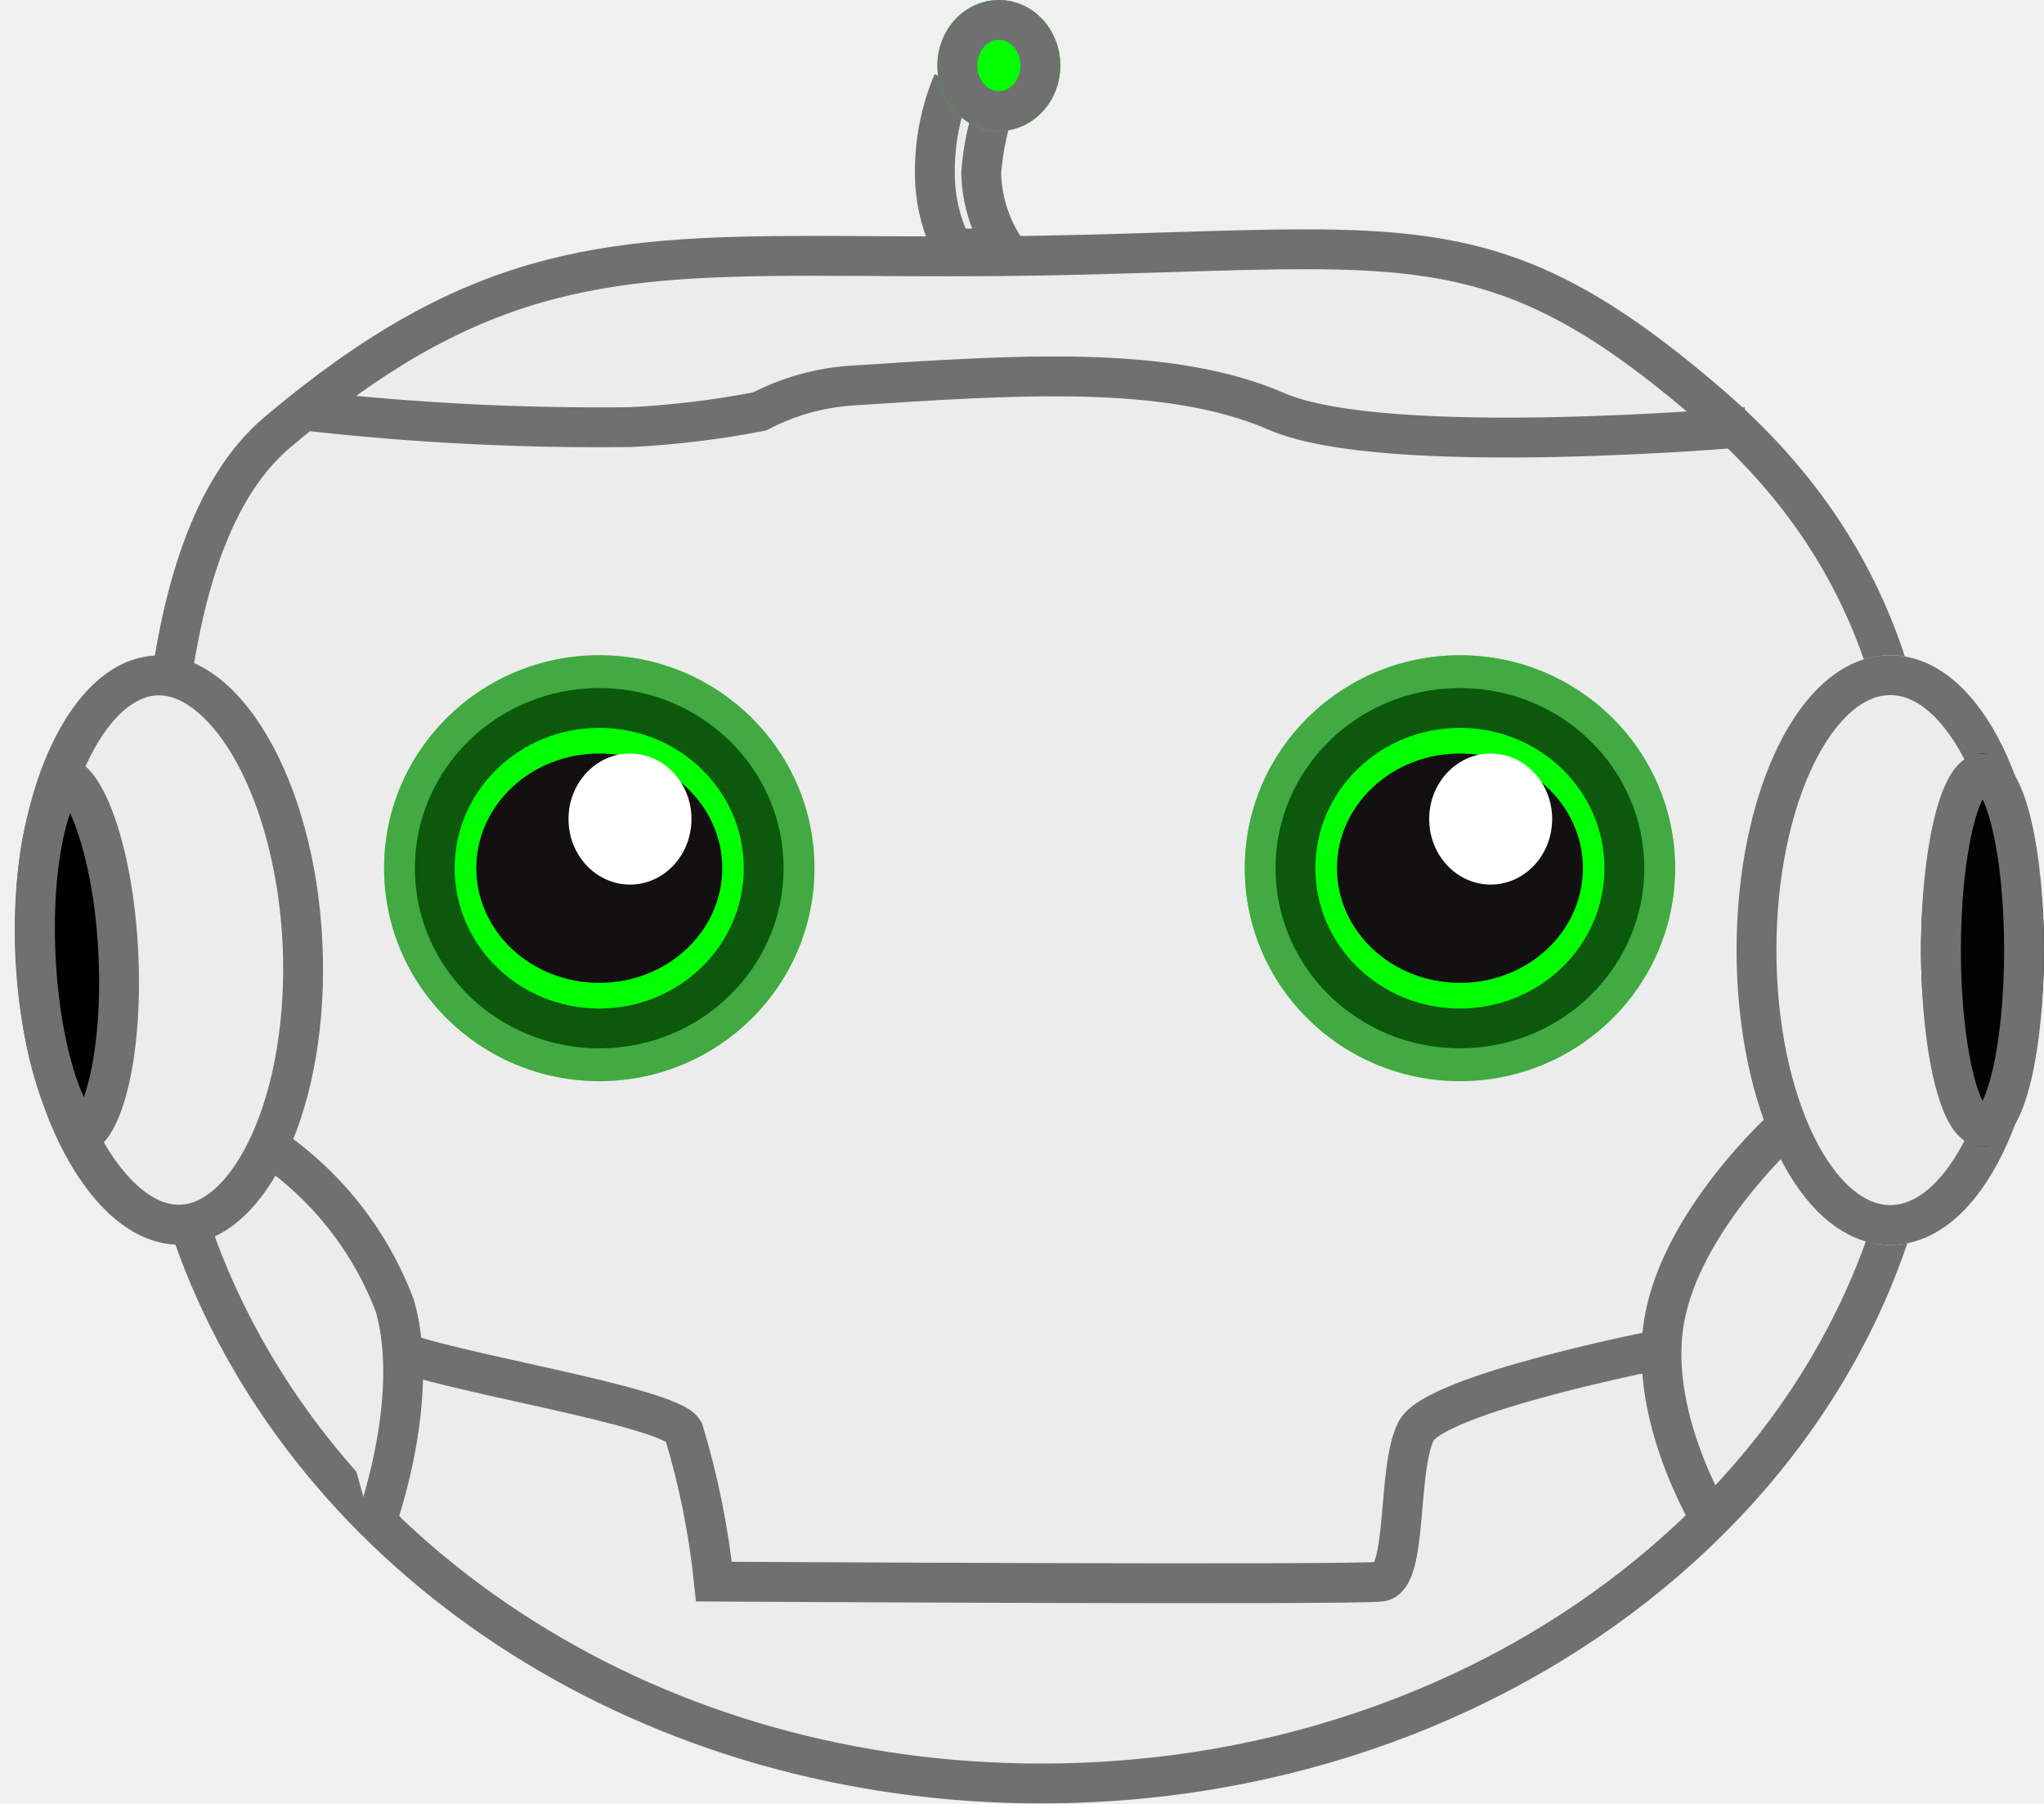
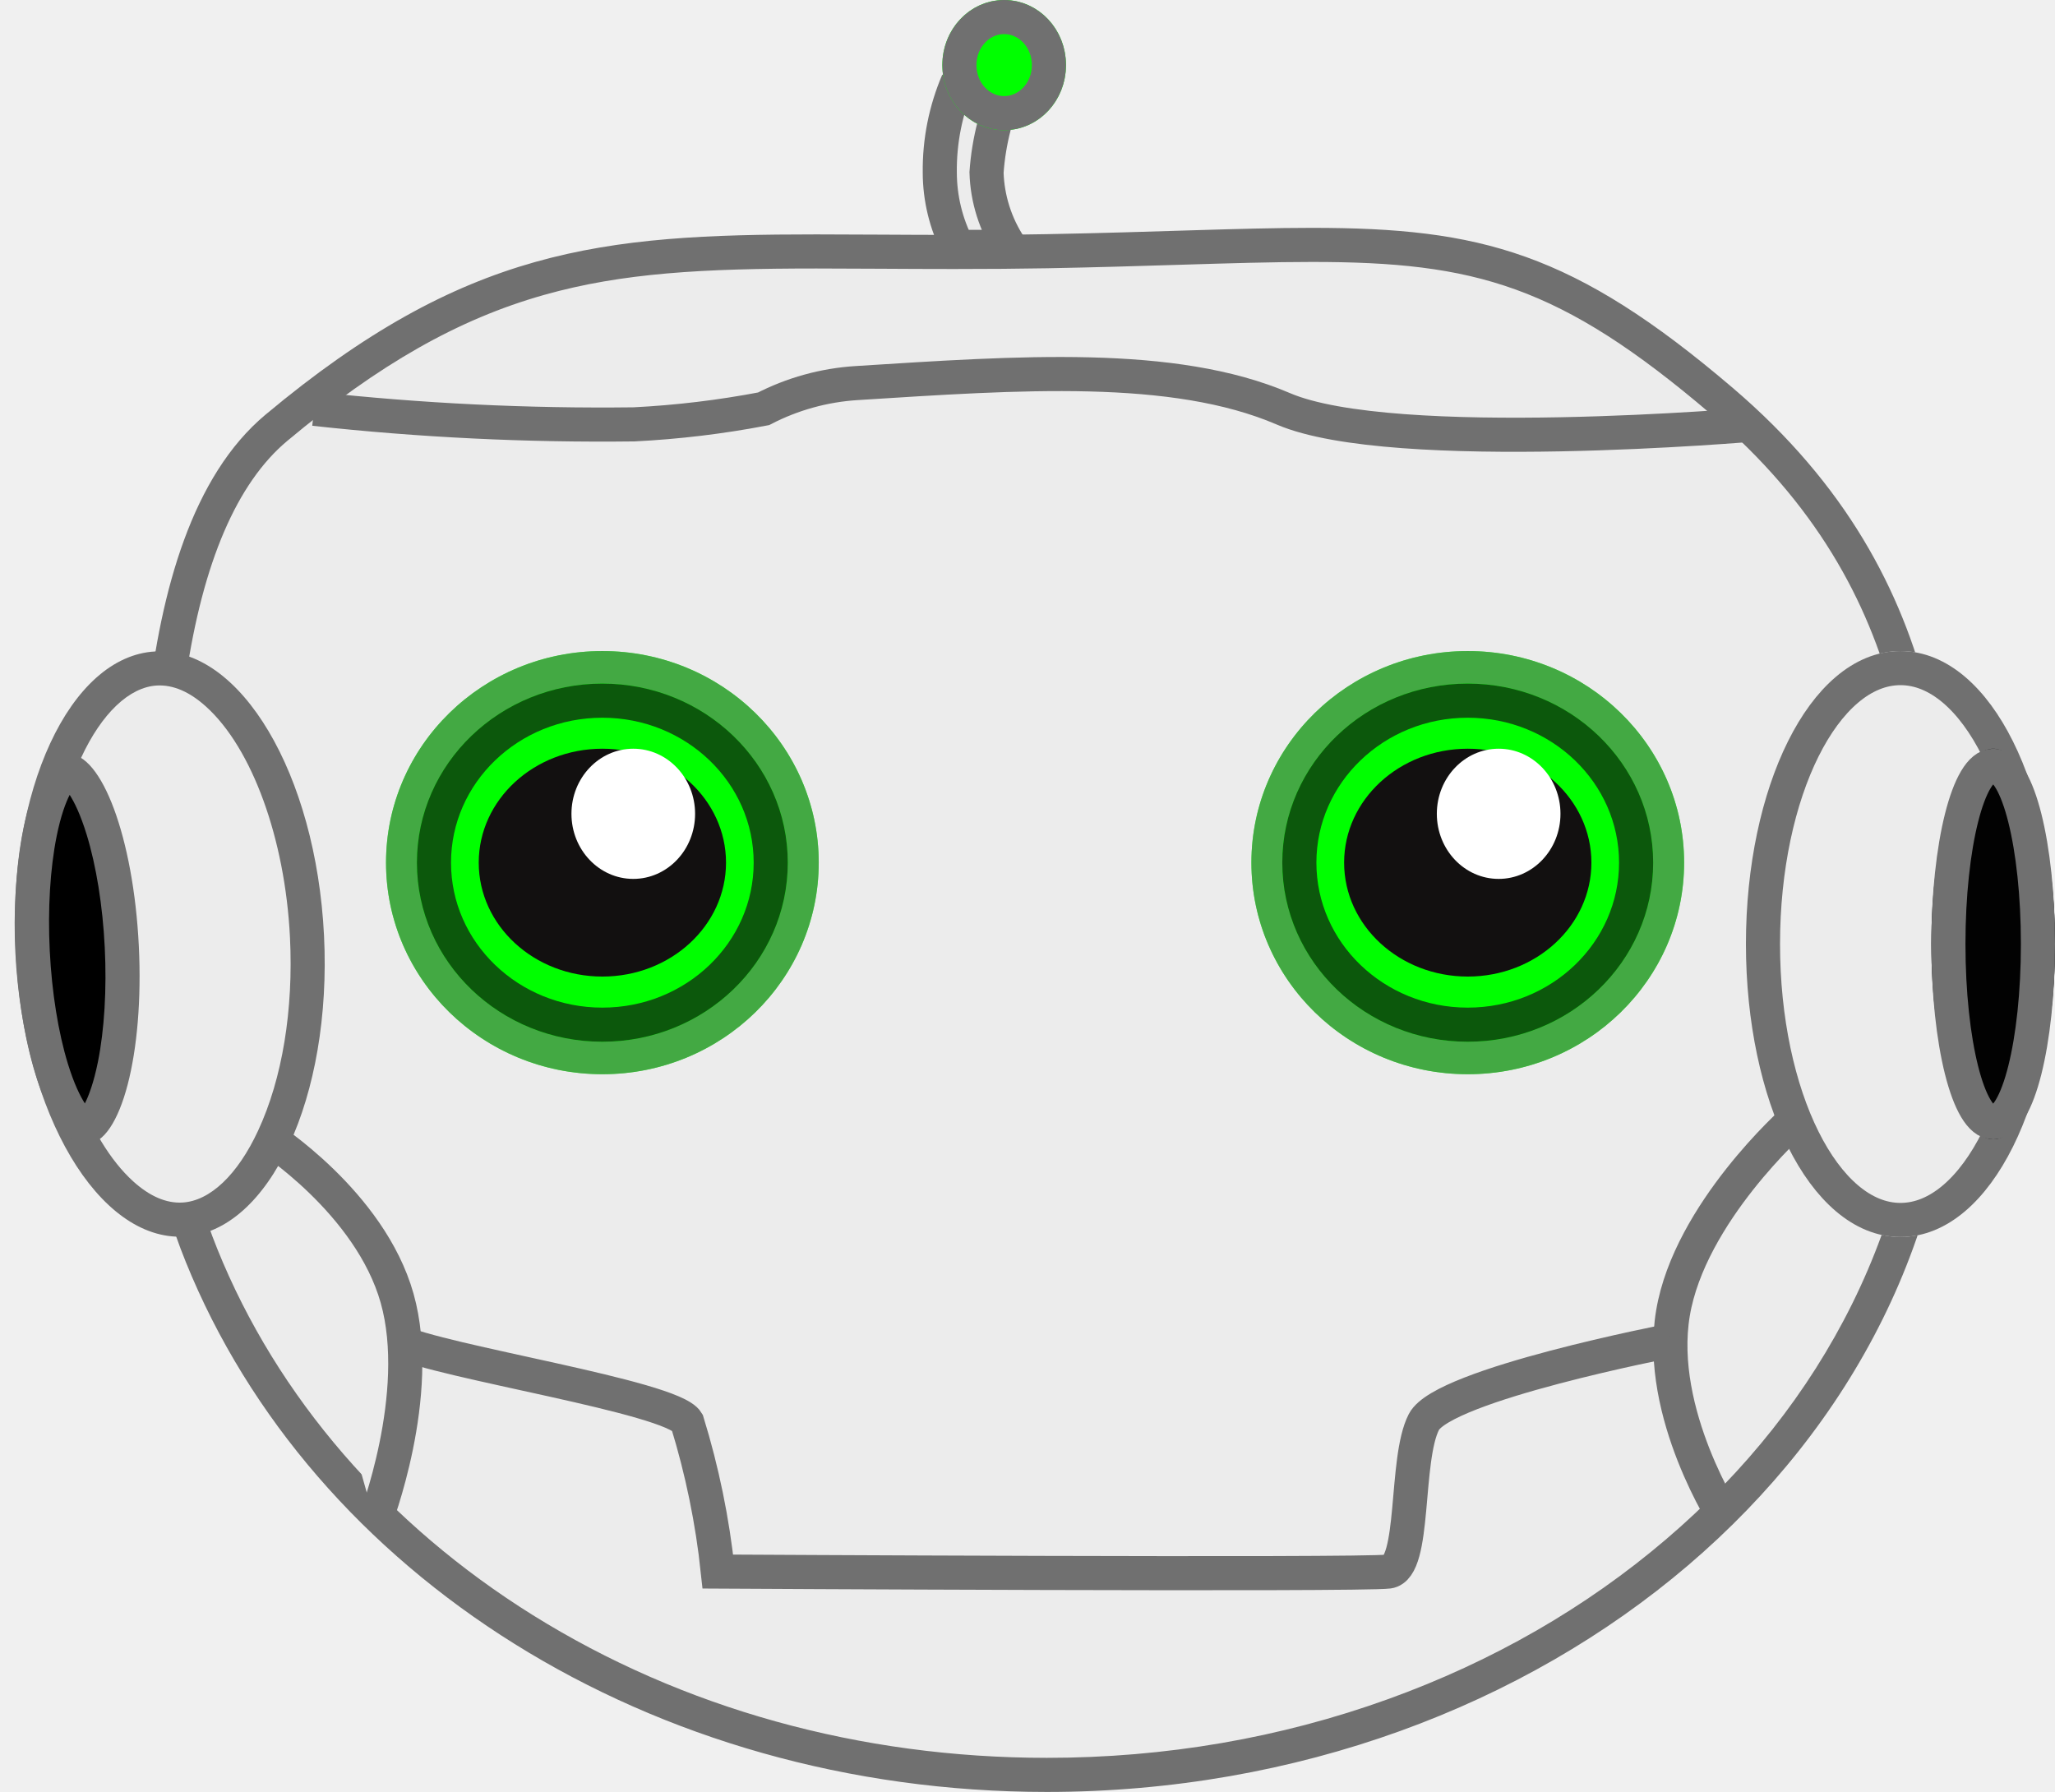
- <svg xmlns="http://www.w3.org/2000/svg" viewBox="0 0 51.295 45.248">
+ <svg xmlns="http://www.w3.org/2000/svg" viewBox="0 0 60.267 52.551">
  <defs>
    <style>
      .cls-1, .cls-2 {
        fill: #ececec;
      }

      .cls-2, .cls-3, .cls-4, .cls-9 {
        stroke: #707070;
      }

      .cls-3 {
        fill: #020202;
      }

      .cls-12, .cls-4 {
        fill: none;
      }

      .cls-5, .cls-6, .cls-9 {
        fill: lime;
      }

      .cls-5 {
        stroke: rgba(112,112,112,0.6);
      }

      .cls-6 {
        stroke: #0c580c;
      }

      .cls-7 {
        fill: #121010;
      }

      .cls-8 {
        fill: #fff;
      }

      .cls-10, .cls-11 {
        stroke: none;
      }

      .cls-11 {
        fill: #707070;
      }
    </style>
  </defs>
-   <g id="Group_13" data-name="Group 13" transform="translate(0.04)">
-     <g id="Path_42" data-name="Path 42" class="cls-1" transform="translate(48.731 45.248) rotate(180)">
-       <path class="cls-10" d="M 16.024 38.994 C 11.863 38.994 9.7 38.402 5.844 35.073 C 3.455 33.01 1.926 30.597 1.17 27.694 C 0.497 25.111 0.499 22.473 0.5 19.922 L 0.5 19.545 C 0.5 16.983 1.082 14.498 2.228 12.157 C 3.339 9.891 4.93 7.854 6.958 6.103 C 8.991 4.348 11.36 2.969 13.999 2.006 C 16.735 1.007 19.642 0.5 22.639 0.5 C 27.362 0.5 31.863 1.765 35.655 4.159 C 39.374 6.507 42.144 9.761 43.666 13.57 C 44.384 15.359 44.778 17.481 44.778 19.545 C 44.778 19.919 44.784 20.345 44.789 20.796 C 44.815 22.825 44.849 25.604 44.472 28.203 C 44.039 31.19 43.146 33.273 41.817 34.396 C 39.486 36.366 37.47 37.524 35.279 38.15 C 33.289 38.718 31.246 38.829 28.389 38.829 C 27.882 38.829 27.361 38.826 26.809 38.823 C 26.215 38.819 25.6 38.816 24.954 38.816 C 24.111 38.816 23.351 38.822 22.63 38.835 C 21.428 38.857 20.328 38.892 19.357 38.922 C 18.098 38.96 17.011 38.994 16.024 38.994 Z" />
-       <path class="cls-11" d="M 22.639 1 C 19.7 1 16.851 1.496 14.17 2.475 C 11.588 3.418 9.272 4.766 7.285 6.482 C 5.308 8.188 3.758 10.172 2.677 12.377 C 1.565 14.649 1 17.06 1 19.545 L 1 19.923 C 0.997 24.987 0.993 30.225 6.171 34.694 C 9.907 37.92 12.001 38.494 16.024 38.494 C 17.004 38.494 18.087 38.461 19.342 38.422 C 20.314 38.392 21.416 38.358 22.621 38.335 C 23.345 38.322 24.108 38.316 24.954 38.316 C 25.601 38.316 26.217 38.319 26.813 38.323 C 27.363 38.326 27.883 38.329 28.389 38.329 C 31.202 38.329 33.208 38.221 35.142 37.669 C 37.261 37.064 39.22 35.937 41.494 34.014 C 44.423 31.539 44.336 24.555 44.289 20.802 C 44.284 20.35 44.278 19.922 44.278 19.545 C 44.278 17.543 43.896 15.487 43.202 13.755 C 41.719 10.045 39.017 6.873 35.388 4.582 C 31.676 2.239 27.267 1 22.639 1 M 22.639 -3.814697265625e-06 C 32.554 -3.814697265625e-06 40.981 5.503 44.131 13.384 C 44.844 15.164 45.278 17.311 45.278 19.545 C 45.278 23.237 45.796 31.689 42.14 34.778 C 37.165 38.983 33.768 39.329 28.389 39.329 C 27.33 39.329 26.194 39.316 24.954 39.316 C 24.22 39.316 23.451 39.32 22.639 39.335 C 19.919 39.385 17.803 39.494 16.024 39.494 C 11.816 39.494 9.495 38.886 5.517 35.451 C -0.143 30.565 0 24.77 0 19.545 C 0 8.751 10.136 -3.814697265625e-06 22.639 -3.814697265625e-06 Z" />
+   <g id="Group_13" data-name="Group 13" transform="translate(0.035)">
+     <g id="Path_42" data-name="Path 42" class="cls-1" transform="translate(57.267 52.551) rotate(180)">
+       <path class="cls-10" d="M 18.829 45.369 C 15.666 45.369 14.101 45.04 12.723 44.546 C 10.914 43.898 9.089 42.74 6.807 40.793 C 3.987 38.386 2.182 35.57 1.289 32.183 C 0.496 29.173 0.498 26.105 0.5 23.138 L 0.5 22.7 C 0.5 19.713 1.186 16.815 2.539 14.086 C 3.848 11.444 5.725 9.07 8.116 7.029 C 10.513 4.983 13.306 3.377 16.417 2.254 C 19.642 1.09 23.069 0.5 26.602 0.5 C 32.168 0.5 37.474 1.974 41.944 4.764 C 44.103 6.111 46.009 7.732 47.607 9.581 C 49.223 11.451 50.496 13.52 51.391 15.732 C 52.249 17.849 52.703 20.258 52.703 22.7 C 52.703 23.133 52.709 23.628 52.716 24.152 C 52.746 26.511 52.786 29.741 52.342 32.766 C 51.831 36.254 50.772 38.69 49.194 40.008 C 46.446 42.304 44.066 43.654 41.479 44.385 C 39.13 45.047 36.723 45.177 33.358 45.177 C 32.761 45.177 32.149 45.174 31.501 45.17 C 30.802 45.166 30.08 45.162 29.321 45.162 C 28.331 45.162 27.439 45.169 26.593 45.184 C 25.181 45.21 23.888 45.25 22.748 45.284 C 21.268 45.33 19.99 45.369 18.829 45.369 Z" />
+       <path class="cls-11" d="M 26.602 1 C 23.127 1 19.757 1.58 16.587 2.724 C 13.533 3.827 10.792 5.403 8.441 7.409 C 6.101 9.406 4.266 11.727 2.987 14.308 C 1.669 16.967 1 19.791 1 22.7 L 1 23.138 C 0.996 29.055 0.992 35.173 7.132 40.413 C 11.565 44.195 14.05 44.869 18.829 44.869 C 19.983 44.869 21.257 44.83 22.733 44.785 C 23.875 44.75 25.169 44.71 26.584 44.684 C 27.433 44.669 28.329 44.662 29.321 44.662 C 30.081 44.662 30.805 44.666 31.504 44.67 C 32.151 44.674 32.763 44.677 33.358 44.677 C 36.679 44.677 39.05 44.55 41.343 43.903 C 43.859 43.193 46.182 41.873 48.874 39.624 C 50.354 38.388 51.354 36.056 51.848 32.694 C 52.286 29.708 52.245 26.5 52.216 24.158 C 52.209 23.633 52.203 23.136 52.203 22.7 C 52.203 20.356 51.75 17.948 50.927 15.919 C 50.054 13.758 48.809 11.736 47.229 9.908 C 45.663 8.097 43.796 6.509 41.68 5.188 C 37.289 2.448 32.075 1 26.602 1 M 26.602 -3.814697265625e-06 C 38.252 -3.814697265625e-06 48.153 6.391 51.854 15.544 C 52.693 17.611 53.203 20.105 53.203 22.7 C 53.203 26.987 53.811 36.803 49.515 40.391 C 43.67 45.275 39.678 45.677 33.358 45.677 C 32.113 45.677 30.778 45.662 29.321 45.662 C 28.459 45.662 27.556 45.667 26.602 45.684 C 23.405 45.742 20.919 45.869 18.829 45.869 C 13.885 45.869 11.157 45.162 6.483 41.173 C -0.168 35.498 0 28.768 0 22.7 C 0 10.163 11.91 -3.814697265625e-06 26.602 -3.814697265625e-06 Z" />
    </g>
-     <g id="Ellipse_22" data-name="Ellipse 22" class="cls-2" transform="translate(43.54 16.44)">
-       <ellipse class="cls-10" cx="3.857" cy="7.398" rx="3.857" ry="7.398" />
-       <ellipse class="cls-12" cx="3.857" cy="7.398" rx="3.357" ry="6.898" />
+     <g id="Ellipse_22" data-name="Ellipse 22" class="cls-2" transform="translate(51.168 19.093)">
+       <ellipse class="cls-10" cx="4.532" cy="8.592" rx="4.532" ry="8.592" />
+       <ellipse class="cls-12" cx="4.532" cy="8.592" rx="4.032" ry="8.092" />
    </g>
-     <g id="Ellipse_23" data-name="Ellipse 23" class="cls-3" transform="translate(48.169 18.905)">
-       <ellipse class="cls-10" cx="1.543" cy="4.932" rx="1.543" ry="4.932" />
-       <ellipse class="cls-12" cx="1.543" cy="4.932" rx="1.043" ry="4.432" />
+     <g id="Ellipse_23" data-name="Ellipse 23" class="cls-3" transform="translate(56.606 21.957)">
+       <ellipse class="cls-10" cx="1.813" cy="5.728" rx="1.813" ry="5.728" />
+       <ellipse class="cls-12" cx="1.813" cy="5.728" rx="1.313" ry="5.228" />
    </g>
-     <path id="Path_43" data-name="Path 43" class="cls-4" d="M1225.643,766.451s-2.6,2.337-3.022,4.87,1.347,5.263,1.347,5.263" transform="translate(-1180.901 -738.162)" />
-     <path id="Path_44" data-name="Path 44" class="cls-2" d="M3.108.031S.6,2.374.14,4.858A8.444,8.444,0,0,0,1.285,9.964" transform="matrix(-0.899, 0.438, -0.438, -0.899, 12.129, 37.087)" />
-     <path id="Path_45" data-name="Path 45" class="cls-4" d="M1181.056,772.58c1.1.54,6.873,1.419,7.247,2.053a20.182,20.182,0,0,1,.762,3.778s16.048.093,16.736,0,.4-2.831.886-3.778,6.156-2.053,6.156-2.053" transform="translate(-1171.189 -738.728)" />
-     <g id="Group_10" data-name="Group 10" transform="translate(9.599 16.44)">
+     <path id="Path_43" data-name="Path 43" class="cls-4" d="M1226.183,766.451s-3.059,2.714-3.551,5.656,1.583,6.113,1.583,6.113" transform="translate(-1173.604 -733.596)" />
+     <path id="Path_44" data-name="Path 44" class="cls-2" d="M3.575.016S.643,2.731.122,5.619s1.37,5.95,1.37,5.95" transform="matrix(-0.899, 0.438, -0.438, -0.899, 14.182, 43.071)" />
+     <path id="Path_45" data-name="Path 45" class="cls-4" d="M1181.057,772.58c1.294.628,8.076,1.648,8.515,2.384a23.2,23.2,0,0,1,.9,4.388s18.857.108,19.666,0,.47-3.288,1.041-4.388,7.234-2.384,7.234-2.384" transform="translate(-1169.455 -733.264)" />
+     <g id="Group_10" data-name="Group 10" transform="translate(11.286 19.093)">
      <g id="Ellipse_26" data-name="Ellipse 26" class="cls-5">
-         <ellipse class="cls-10" cx="5.4" cy="5.343" rx="5.4" ry="5.343" />
-         <ellipse class="cls-12" cx="5.4" cy="5.343" rx="4.9" ry="4.843" />
+         <ellipse class="cls-10" cx="6.345" cy="6.205" rx="6.345" ry="6.205" />
+         <ellipse class="cls-12" cx="6.345" cy="6.205" rx="5.845" ry="5.705" />
      </g>
-       <g id="Ellipse_28" data-name="Ellipse 28" class="cls-6" transform="translate(0.771 0.822)">
-         <ellipse class="cls-10" cx="4.628" cy="4.521" rx="4.628" ry="4.521" />
-         <ellipse class="cls-12" cx="4.628" cy="4.521" rx="4.128" ry="4.021" />
+       <g id="Ellipse_28" data-name="Ellipse 28" class="cls-6" transform="translate(0.906 0.955)">
+         <ellipse class="cls-10" cx="5.438" cy="5.251" rx="5.438" ry="5.251" />
+         <ellipse class="cls-12" cx="5.438" cy="5.251" rx="4.938" ry="4.751" />
      </g>
-       <ellipse id="Ellipse_29" data-name="Ellipse 29" class="cls-7" cx="3.086" cy="2.877" rx="3.086" ry="2.877" transform="translate(2.314 2.466)" />
-       <ellipse id="Ellipse_30" data-name="Ellipse 30" class="cls-8" cx="1.543" cy="1.644" rx="1.543" ry="1.644" transform="translate(4.628 2.466)" />
+       <ellipse id="Ellipse_29" data-name="Ellipse 29" class="cls-7" cx="3.626" cy="3.341" rx="3.626" ry="3.341" transform="translate(2.719 2.864)" />
+       <ellipse id="Ellipse_30" data-name="Ellipse 30" class="cls-8" cx="1.813" cy="1.909" rx="1.813" ry="1.909" transform="translate(5.438 2.864)" />
    </g>
-     <g id="Group_11" data-name="Group 11" transform="translate(31.198 16.44)">
+     <g id="Group_11" data-name="Group 11" transform="translate(36.665 19.093)">
      <g id="Ellipse_26-2" data-name="Ellipse 26" class="cls-5">
-         <ellipse class="cls-10" cx="5.4" cy="5.343" rx="5.4" ry="5.343" />
-         <ellipse class="cls-12" cx="5.4" cy="5.343" rx="4.9" ry="4.843" />
+         <ellipse class="cls-10" cx="6.345" cy="6.205" rx="6.345" ry="6.205" />
+         <ellipse class="cls-12" cx="6.345" cy="6.205" rx="5.845" ry="5.705" />
      </g>
-       <g id="Ellipse_28-2" data-name="Ellipse 28" class="cls-6" transform="translate(0.771 0.822)">
-         <ellipse class="cls-10" cx="4.628" cy="4.521" rx="4.628" ry="4.521" />
-         <ellipse class="cls-12" cx="4.628" cy="4.521" rx="4.128" ry="4.021" />
+       <g id="Ellipse_28-2" data-name="Ellipse 28" class="cls-6" transform="translate(0.906 0.955)">
+         <ellipse class="cls-10" cx="5.438" cy="5.251" rx="5.438" ry="5.251" />
+         <ellipse class="cls-12" cx="5.438" cy="5.251" rx="4.938" ry="4.751" />
      </g>
-       <ellipse id="Ellipse_29-2" data-name="Ellipse 29" class="cls-7" cx="3.086" cy="2.877" rx="3.086" ry="2.877" transform="translate(2.314 2.466)" />
-       <ellipse id="Ellipse_30-2" data-name="Ellipse 30" class="cls-8" cx="1.543" cy="1.644" rx="1.543" ry="1.644" transform="translate(4.628 2.466)" />
+       <ellipse id="Ellipse_29-2" data-name="Ellipse 29" class="cls-7" cx="3.626" cy="3.341" rx="3.626" ry="3.341" transform="translate(2.719 2.864)" />
+       <ellipse id="Ellipse_30-2" data-name="Ellipse 30" class="cls-8" cx="1.813" cy="1.909" rx="1.813" ry="1.909" transform="translate(5.438 2.864)" />
    </g>
-     <path id="Path_46" data-name="Path 46" class="cls-2" d="M1178.674,744.368a65.047,65.047,0,0,0,7.982.393,23.211,23.211,0,0,0,3.238-.393,5.81,5.81,0,0,1,2.325-.65c4.045-.261,7.9-.543,10.648.65s11.791.393,11.791.393" transform="translate(-1170.87 -734.045)" />
-     <path id="Path_47" data-name="Path 47" class="cls-2" d="M1198.369,735.5a5.733,5.733,0,0,0-.453,2.3,4.152,4.152,0,0,0,.453,1.88h1.3a3.619,3.619,0,0,1-.591-1.88,6.536,6.536,0,0,1,.591-2.3" transform="translate(-1174.495 -733.444)" />
-     <g id="Ellipse_31" data-name="Ellipse 31" class="cls-9" transform="translate(23.484)">
-       <ellipse class="cls-10" cx="1.543" cy="1.644" rx="1.543" ry="1.644" />
-       <ellipse class="cls-12" cx="1.543" cy="1.644" rx="1.043" ry="1.144" />
+     <path id="Path_46" data-name="Path 46" class="cls-2" d="M1178.674,744.51a77.3,77.3,0,0,0,9.38.456,27.575,27.575,0,0,0,3.8-.456,6.884,6.884,0,0,1,2.732-.755c4.753-.3,9.288-.63,12.512.755s13.854.456,13.854.456" transform="translate(-1169.497 -732.521)" />
+     <path id="Path_47" data-name="Path 47" class="cls-2" d="M1198.449,735.5a6.591,6.591,0,0,0-.532,2.669,4.781,4.781,0,0,0,.532,2.184h1.533a4.172,4.172,0,0,1-.694-2.184,7.523,7.523,0,0,1,.694-2.669" transform="translate(-1170.391 -733.113)" />
+     <g id="Ellipse_31" data-name="Ellipse 31" class="cls-9" transform="translate(27.601)">
+       <ellipse class="cls-10" cx="1.813" cy="1.909" rx="1.813" ry="1.909" />
+       <ellipse class="cls-12" cx="1.813" cy="1.909" rx="1.313" ry="1.409" />
    </g>
-     <g id="Group_12" data-name="Group 12" transform="translate(-0.051 16.254)">
-       <g id="Path_73" data-name="Path 73" class="cls-1" transform="translate(8.499 14.772) rotate(177)">
-         <path class="cls-10" d="M 3.837 14.298 C 3.347 14.298 2.868 14.067 2.415 13.612 C 1.249 12.443 0.502 10.011 0.51 7.416 C 0.516 5.52 0.903 3.743 1.6 2.413 C 2.233 1.203 3.069 0.508 3.893 0.505 L 3.898 0.505 C 4.389 0.505 4.867 0.736 5.321 1.191 C 6.486 2.36 7.234 4.792 7.225 7.387 C 7.219 9.284 6.832 11.061 6.136 12.39 C 5.502 13.6 4.666 14.295 3.842 14.298 L 3.837 14.298 Z" />
-         <path class="cls-11" d="M 3.895 1.005 C 3.262 1.007 2.587 1.605 2.043 2.645 C 1.392 3.887 1.016 5.626 1.01 7.418 C 1.002 9.887 1.692 12.18 2.769 13.259 C 3.125 13.617 3.484 13.798 3.84 13.798 C 4.473 13.796 5.148 13.198 5.693 12.158 C 6.343 10.917 6.72 9.177 6.725 7.385 C 6.733 4.916 6.043 2.624 4.967 1.544 C 4.61 1.186 4.251 1.005 3.898 1.005 L 3.895 1.005 M 3.899 0.005 C 6.026 0.005 7.738 3.308 7.725 7.388 C 7.712 11.473 5.974 14.791 3.844 14.798 C 3.842 14.798 3.839 14.798 3.837 14.798 C 1.71 14.798 -0.003 11.495 0.01 7.415 C 0.023 3.33 1.761 0.012 3.891 0.005 C 3.894 0.005 3.896 0.005 3.899 0.005 Z" />
+     <g id="Group_12" data-name="Group 12" transform="translate(-0.04 18.872)">
+       <g id="Path_73" data-name="Path 73" class="cls-1" transform="translate(9.963 17.157) rotate(177)">
+         <path class="cls-10" d="M 4.509 16.684 C 3.901 16.684 3.311 16.402 2.755 15.844 C 2.095 15.183 1.536 14.181 1.138 12.945 C 0.72 11.647 0.501 10.147 0.505 8.607 C 0.511 6.392 0.968 4.316 1.791 2.762 C 2.561 1.308 3.545 0.506 4.562 0.503 L 4.568 0.503 C 5.175 0.503 5.765 0.785 6.321 1.342 C 6.981 2.004 7.54 3.006 7.938 4.241 C 8.356 5.54 8.575 7.04 8.571 8.579 C 8.565 10.794 8.108 12.87 7.285 14.425 C 6.515 15.879 5.531 16.681 4.514 16.684 L 4.509 16.684 Z" />
+         <path class="cls-11" d="M 4.568 1.003 L 4.564 1.003 C 3.752 1.005 2.902 1.731 2.233 2.996 C 1.447 4.48 1.011 6.473 1.005 8.609 C 0.998 11.501 1.823 14.202 3.109 15.491 C 3.567 15.951 4.038 16.184 4.513 16.184 C 5.324 16.182 6.174 15.455 6.843 14.191 C 7.629 12.707 8.065 10.714 8.071 8.578 C 8.078 5.686 7.253 2.984 5.967 1.695 C 5.509 1.236 5.038 1.003 4.568 1.003 M 4.568 0.003 C 7.068 0.003 9.083 3.84 9.071 8.581 C 9.058 13.325 7.019 17.177 4.515 17.184 C 4.513 17.184 4.511 17.184 4.509 17.184 C 2.008 17.184 -0.007 13.346 0.005 8.606 C 0.018 3.862 2.057 0.01 4.561 0.003 C 4.563 0.003 4.565 0.003 4.568 0.003 Z" />
      </g>
-       <g id="Path_48" data-name="Path 48" transform="translate(3.745 12.557) rotate(177)">
-         <path class="cls-10" d="M 1.528 9.364 C 1.467 9.353 1.172 9.116 0.902 8.203 C 0.643 7.327 0.503 6.168 0.507 4.94 C 0.511 3.707 0.659 2.544 0.925 1.666 C 1.205 0.743 1.505 0.51 1.564 0.502 C 1.621 0.511 1.918 0.745 2.189 1.664 C 2.448 2.539 2.588 3.698 2.584 4.926 C 2.58 6.159 2.432 7.322 2.166 8.2 C 1.888 9.118 1.59 9.353 1.528 9.364 Z" />
-         <path class="cls-11" d="M 1.559 1.365 C 1.3 1.995 1.012 3.236 1.007 4.942 C 1.001 6.636 1.279 7.872 1.532 8.501 C 1.791 7.871 2.079 6.63 2.084 4.925 C 2.09 3.23 1.812 1.994 1.559 1.365 M 1.563 0.002 C 2.412 0.002 3.093 2.206 3.084 4.928 C 3.076 7.651 2.38 9.861 1.53 9.864 C 1.529 9.864 1.529 9.864 1.528 9.864 C 0.679 9.864 -0.002 7.66 0.007 4.938 C 0.015 2.215 0.712 0.005 1.561 0.002 C 1.562 0.002 1.563 0.002 1.563 0.002 Z" />
+       <g id="Path_48" data-name="Path 48" transform="translate(4.38 14.588) rotate(177)">
+         <path class="cls-10" d="M 1.795 10.955 L 1.795 10.955 C 1.749 10.955 1.678 10.911 1.605 10.838 C 1.052 10.284 0.497 8.353 0.504 5.735 C 0.508 4.254 0.691 2.869 1.02 1.834 C 1.366 0.747 1.729 0.501 1.828 0.501 C 1.874 0.501 1.945 0.545 2.018 0.619 C 2.571 1.173 3.127 3.104 3.12 5.722 C 3.116 7.202 2.932 8.587 2.603 9.623 C 2.257 10.71 1.895 10.955 1.795 10.955 Z" />
+         <path class="cls-11" d="M 1.826 1.198 C 1.7 1.416 1.535 1.792 1.381 2.389 C 1.141 3.324 1.007 4.513 1.004 5.736 C 1 6.955 1.128 8.14 1.362 9.073 C 1.511 9.666 1.673 10.041 1.797 10.258 C 1.923 10.04 2.089 9.664 2.242 9.068 C 2.482 8.132 2.617 6.944 2.62 5.721 C 2.623 4.501 2.496 3.316 2.262 2.384 C 2.113 1.791 1.951 1.416 1.826 1.198 M 1.828 0.001 C 2.826 0.001 3.628 2.562 3.62 5.723 C 3.611 8.886 2.795 11.453 1.797 11.455 C 1.796 11.455 1.795 11.455 1.795 11.455 C 0.797 11.455 -0.005 8.895 0.004 5.733 C 0.012 2.57 0.828 0.004 1.827 0.001 C 1.827 0.001 1.828 0.001 1.828 0.001 Z" />
      </g>
    </g>
  </g>
</svg>
